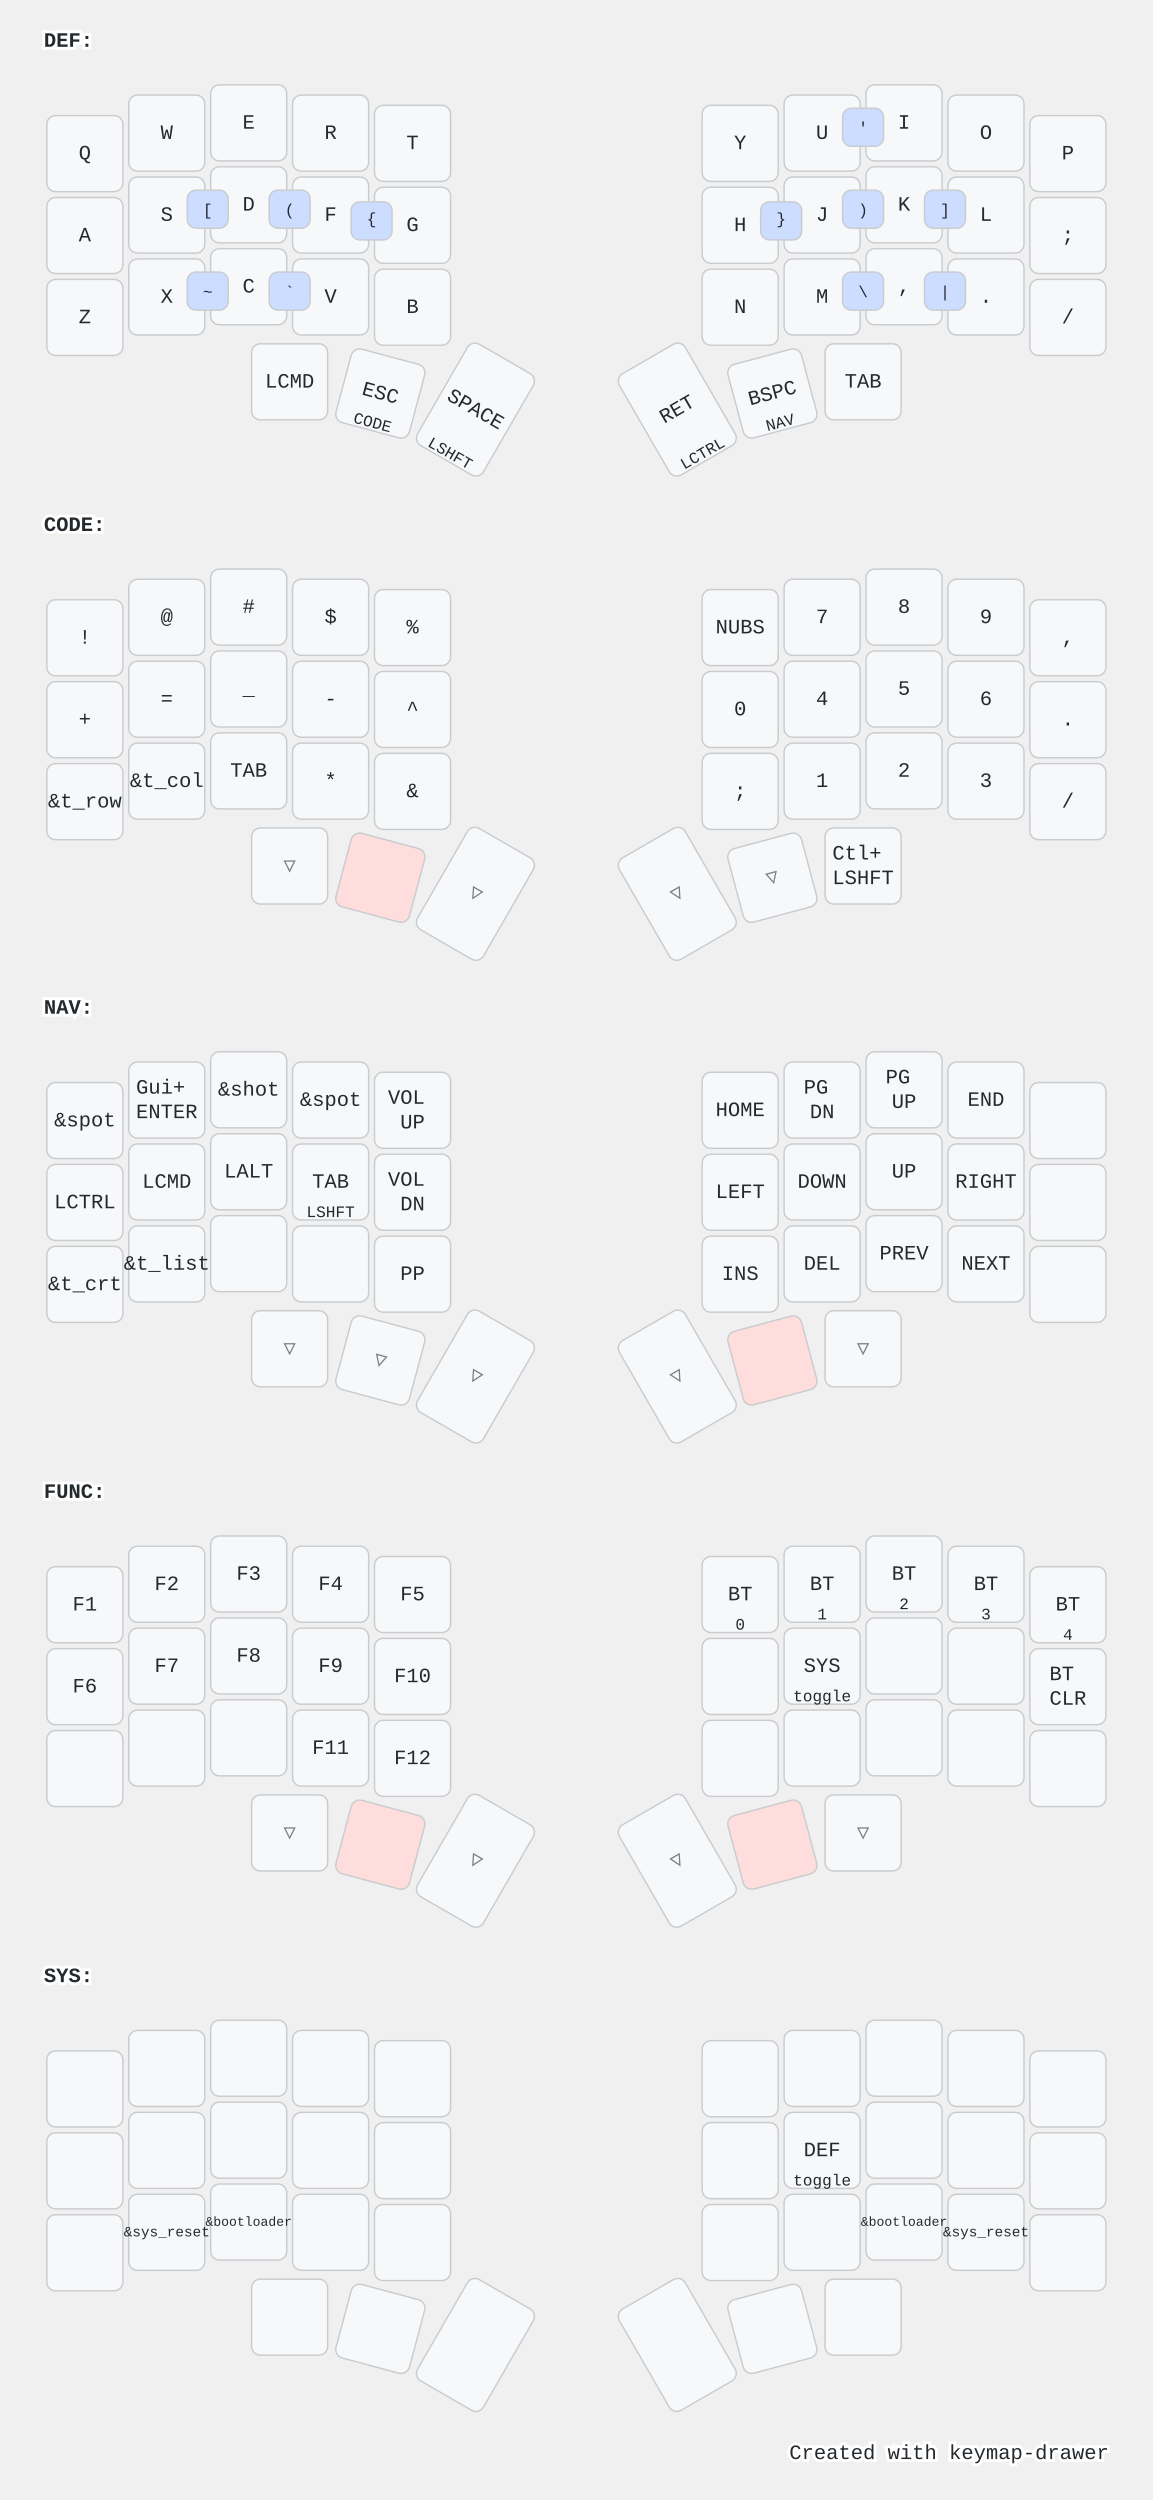
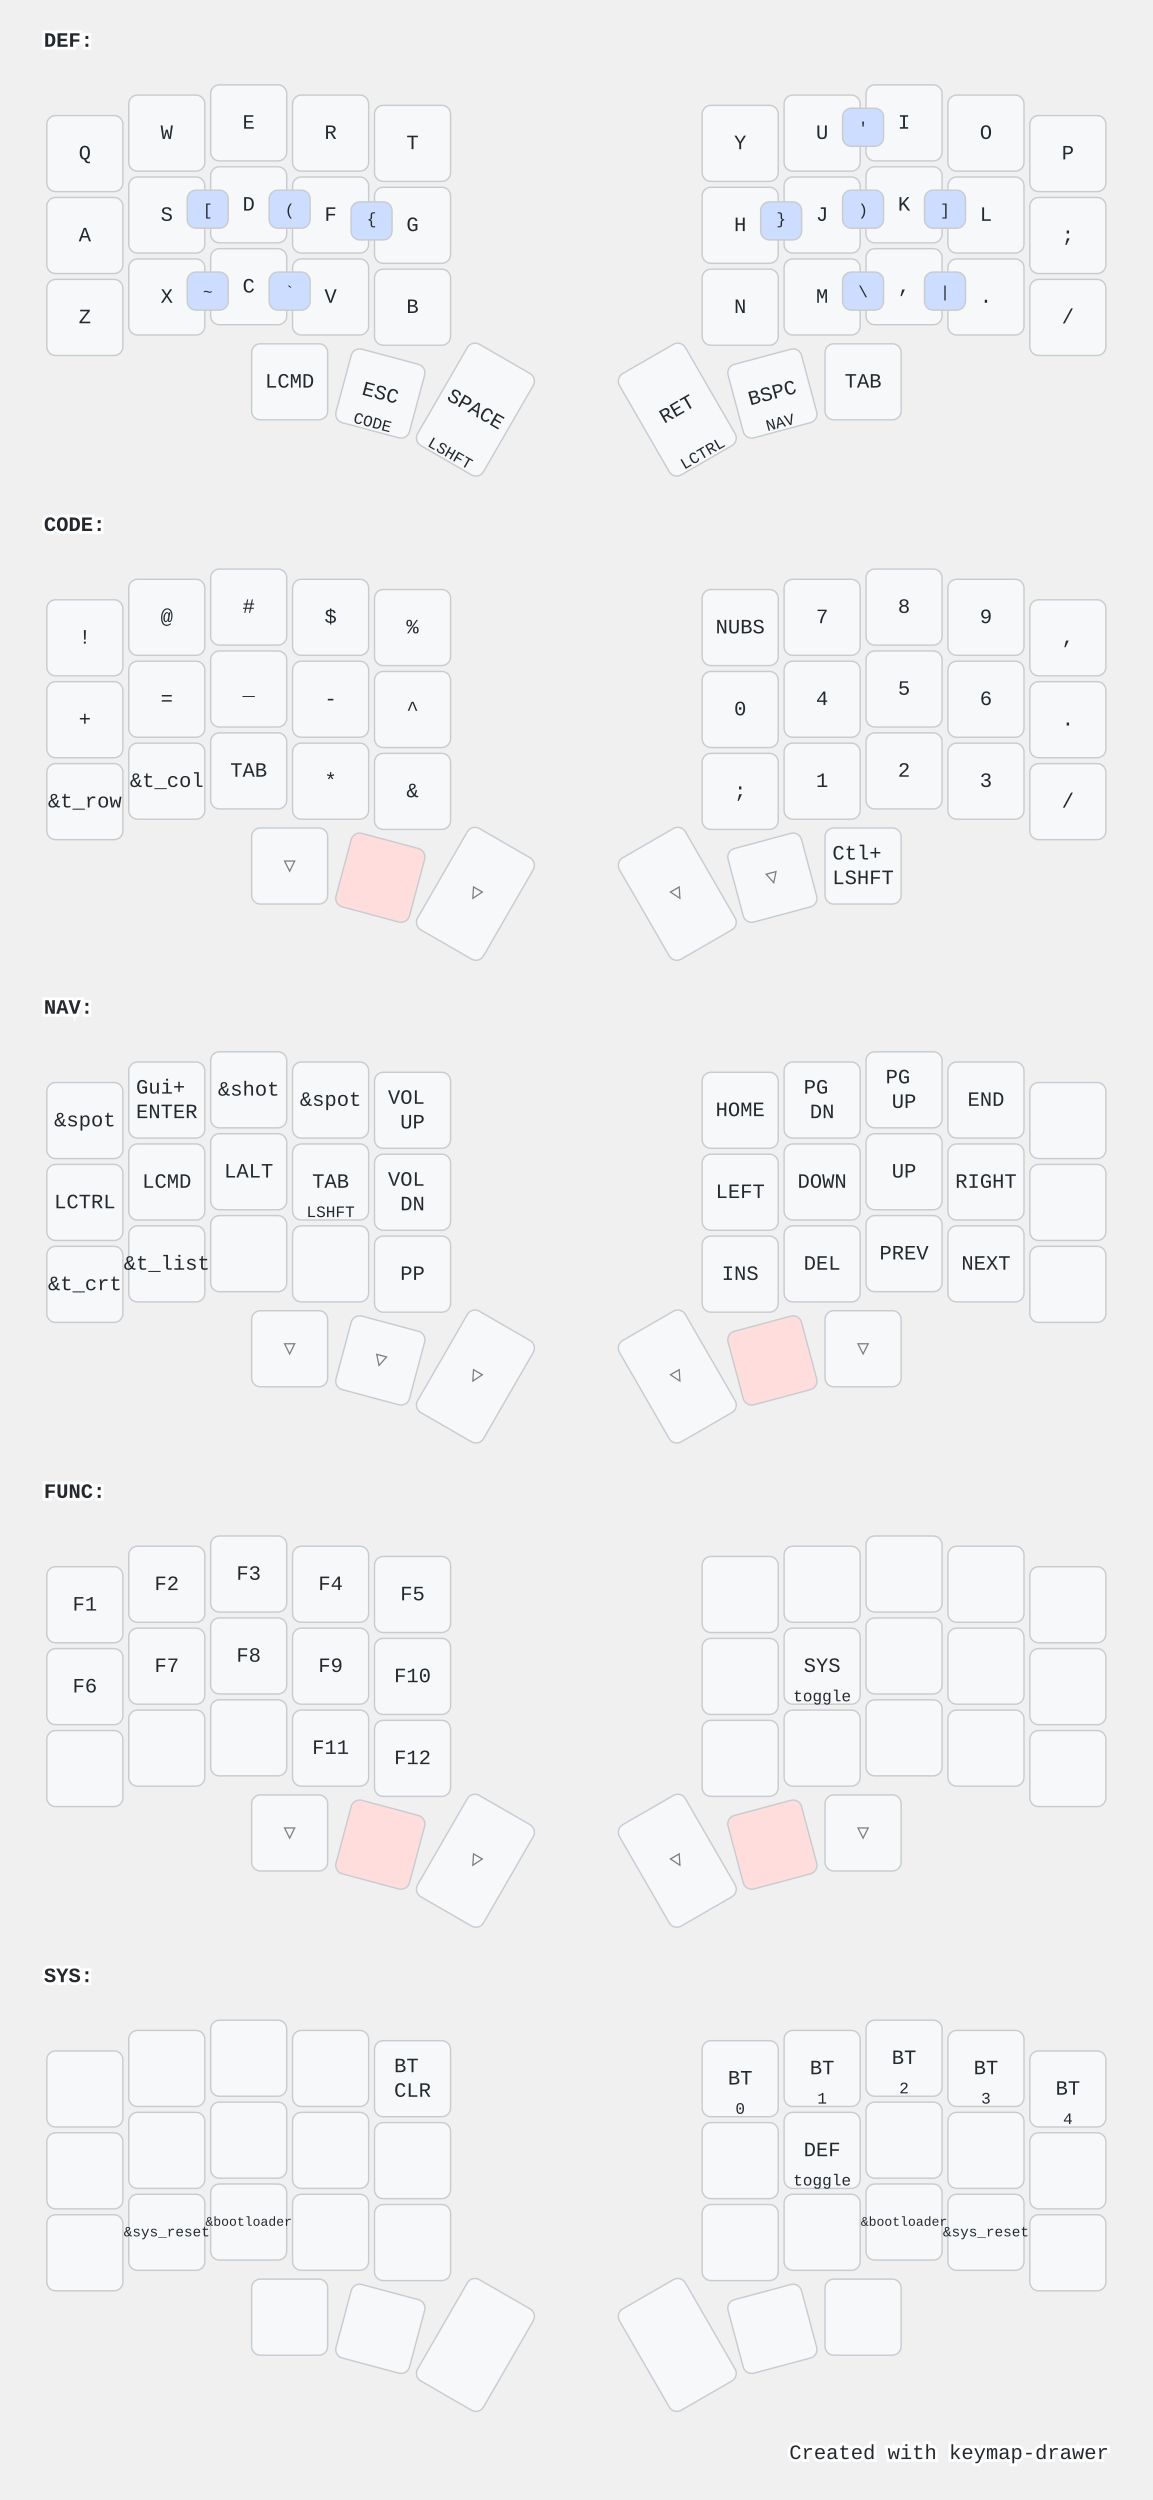
<svg xmlns="http://www.w3.org/2000/svg" width="788" height="1709" viewBox="0 0 788 1709" class="keymap">
  <style>/* inherit to force styles through use tags */
svg path {
    fill: inherit;
}

/* font and background color specifications */
svg.keymap {
    font-family: SFMono-Regular,Consolas,Liberation Mono,Menlo,monospace;
    font-size: 14px;
    font-kerning: normal;
    text-rendering: optimizeLegibility;
    fill: #24292e;
}

/* default key styling */
rect.key {
    fill: #f6f8fa;
}

rect.key, rect.combo {
    stroke: #c9cccf;
    stroke-width: 1;
}

/* default key side styling, only used is draw_key_sides is set */
rect.side {
    filter: brightness(90%);
}

/* color accent for combo boxes */
rect.combo, rect.combo-separate {
    fill: #cdf;
}

/* color accent for held keys */
rect.held, rect.combo.held {
    fill: #fdd;
}

/* color accent for ghost (optional) keys */
rect.ghost, rect.combo.ghost {
    stroke-dasharray: 4, 4;
    stroke-width: 2;
}

text {
    text-anchor: middle;
    dominant-baseline: middle;
}

/* styling for layer labels */
text.label {
    font-weight: bold;
    text-anchor: start;
    stroke: white;
    stroke-width: 4;
    paint-order: stroke;
}

/* styling for optional footer */
text.footer {
    text-anchor: end;
    dominant-baseline: auto;
    stroke: white;
    stroke-width: 4;
    paint-order: stroke;
}

/* styling for combo tap, and key hold/shifted label text */
text.combo, text.hold, text.shifted {
    font-size: 11px;
}

text.hold {
    text-anchor: middle;
    dominant-baseline: auto;
}

text.shifted {
    text-anchor: middle;
    dominant-baseline: hanging;
}

/* styling for hold/shifted label text in combo box */
text.combo.hold, text.combo.shifted {
    font-size: 8px;
}

/* lighter symbol for transparent keys */
text.trans {
    fill: #7b7e81;
}

/* styling for combo dendrons */
path.combo {
    stroke-width: 1;
    stroke: gray;
    fill: none;
}

/* Start Tabler Icons Cleanup */
/* cannot use height/width with glyphs */
.icon-tabler &gt; path {
    fill: inherit;
    stroke: inherit;
    stroke-width: 2;
}
/* hide tabler's default box */
.icon-tabler &gt; path[stroke="none"][fill="none"] {
    visibility: hidden;
}
/* End Tabler Icons Cleanup */

@media (prefers-color-scheme: dark) {
svg.keymap { fill: #d1d6db; }
rect.key { fill: #3f4750; }
rect.key, rect.combo { stroke: #60666c; }
rect.combo, rect.combo-separate { fill: #1f3d7a; }
rect.held, rect.combo.held { fill: #854747; }
text.label, text.footer { stroke: black; }
text.trans { fill: #7e8184; }
path.combo { stroke: #7f7f7f; }

}</style>
  <g transform="translate(30, 0)" class="layer-DEF">
    <text x="0" y="28" class="label">DEF:</text>
    <g transform="translate(0, 56)">
      <g transform="translate(28, 49)" class="key keypos-0">
        <rect rx="6" ry="6" x="-26" y="-26" width="52" height="52" class="key" />
        <text x="0" y="0" class="key tap">Q</text>
      </g>
      <g transform="translate(84, 35)" class="key keypos-1">
        <rect rx="6" ry="6" x="-26" y="-26" width="52" height="52" class="key" />
        <text x="0" y="0" class="key tap">W</text>
      </g>
      <g transform="translate(140, 28)" class="key keypos-2">
        <rect rx="6" ry="6" x="-26" y="-26" width="52" height="52" class="key" />
        <text x="0" y="0" class="key tap">E</text>
      </g>
      <g transform="translate(196, 35)" class="key keypos-3">
        <rect rx="6" ry="6" x="-26" y="-26" width="52" height="52" class="key" />
        <text x="0" y="0" class="key tap">R</text>
      </g>
      <g transform="translate(252, 42)" class="key keypos-4">
        <rect rx="6" ry="6" x="-26" y="-26" width="52" height="52" class="key" />
        <text x="0" y="0" class="key tap">T</text>
      </g>
      <g transform="translate(476, 42)" class="key keypos-5">
        <rect rx="6" ry="6" x="-26" y="-26" width="52" height="52" class="key" />
        <text x="0" y="0" class="key tap">Y</text>
      </g>
      <g transform="translate(532, 35)" class="key keypos-6">
        <rect rx="6" ry="6" x="-26" y="-26" width="52" height="52" class="key" />
        <text x="0" y="0" class="key tap">U</text>
      </g>
      <g transform="translate(588, 28)" class="key keypos-7">
        <rect rx="6" ry="6" x="-26" y="-26" width="52" height="52" class="key" />
        <text x="0" y="0" class="key tap">I</text>
      </g>
      <g transform="translate(644, 35)" class="key keypos-8">
        <rect rx="6" ry="6" x="-26" y="-26" width="52" height="52" class="key" />
        <text x="0" y="0" class="key tap">O</text>
      </g>
      <g transform="translate(700, 49)" class="key keypos-9">
        <rect rx="6" ry="6" x="-26" y="-26" width="52" height="52" class="key" />
        <text x="0" y="0" class="key tap">P</text>
      </g>
      <g transform="translate(28, 105)" class="key keypos-10">
        <rect rx="6" ry="6" x="-26" y="-26" width="52" height="52" class="key" />
        <text x="0" y="0" class="key tap">A</text>
      </g>
      <g transform="translate(84, 91)" class="key keypos-11">
        <rect rx="6" ry="6" x="-26" y="-26" width="52" height="52" class="key" />
        <text x="0" y="0" class="key tap">S</text>
      </g>
      <g transform="translate(140, 84)" class="key keypos-12">
        <rect rx="6" ry="6" x="-26" y="-26" width="52" height="52" class="key" />
        <text x="0" y="0" class="key tap">D</text>
      </g>
      <g transform="translate(196, 91)" class="key keypos-13">
        <rect rx="6" ry="6" x="-26" y="-26" width="52" height="52" class="key" />
        <text x="0" y="0" class="key tap">F</text>
      </g>
      <g transform="translate(252, 98)" class="key keypos-14">
        <rect rx="6" ry="6" x="-26" y="-26" width="52" height="52" class="key" />
        <text x="0" y="0" class="key tap">G</text>
      </g>
      <g transform="translate(476, 98)" class="key keypos-15">
        <rect rx="6" ry="6" x="-26" y="-26" width="52" height="52" class="key" />
        <text x="0" y="0" class="key tap">H</text>
      </g>
      <g transform="translate(532, 91)" class="key keypos-16">
        <rect rx="6" ry="6" x="-26" y="-26" width="52" height="52" class="key" />
        <text x="0" y="0" class="key tap">J</text>
      </g>
      <g transform="translate(588, 84)" class="key keypos-17">
        <rect rx="6" ry="6" x="-26" y="-26" width="52" height="52" class="key" />
        <text x="0" y="0" class="key tap">K</text>
      </g>
      <g transform="translate(644, 91)" class="key keypos-18">
        <rect rx="6" ry="6" x="-26" y="-26" width="52" height="52" class="key" />
        <text x="0" y="0" class="key tap">L</text>
      </g>
      <g transform="translate(700, 105)" class="key keypos-19">
        <rect rx="6" ry="6" x="-26" y="-26" width="52" height="52" class="key" />
        <text x="0" y="0" class="key tap">;</text>
      </g>
      <g transform="translate(28, 161)" class="key keypos-20">
        <rect rx="6" ry="6" x="-26" y="-26" width="52" height="52" class="key" />
        <text x="0" y="0" class="key tap">Z</text>
      </g>
      <g transform="translate(84, 147)" class="key keypos-21">
        <rect rx="6" ry="6" x="-26" y="-26" width="52" height="52" class="key" />
        <text x="0" y="0" class="key tap">X</text>
      </g>
      <g transform="translate(140, 140)" class="key keypos-22">
        <rect rx="6" ry="6" x="-26" y="-26" width="52" height="52" class="key" />
        <text x="0" y="0" class="key tap">C</text>
      </g>
      <g transform="translate(196, 147)" class="key keypos-23">
        <rect rx="6" ry="6" x="-26" y="-26" width="52" height="52" class="key" />
        <text x="0" y="0" class="key tap">V</text>
      </g>
      <g transform="translate(252, 154)" class="key keypos-24">
        <rect rx="6" ry="6" x="-26" y="-26" width="52" height="52" class="key" />
        <text x="0" y="0" class="key tap">B</text>
      </g>
      <g transform="translate(476, 154)" class="key keypos-25">
        <rect rx="6" ry="6" x="-26" y="-26" width="52" height="52" class="key" />
        <text x="0" y="0" class="key tap">N</text>
      </g>
      <g transform="translate(532, 147)" class="key keypos-26">
        <rect rx="6" ry="6" x="-26" y="-26" width="52" height="52" class="key" />
        <text x="0" y="0" class="key tap">M</text>
      </g>
      <g transform="translate(588, 140)" class="key keypos-27">
        <rect rx="6" ry="6" x="-26" y="-26" width="52" height="52" class="key" />
        <text x="0" y="0" class="key tap">,</text>
      </g>
      <g transform="translate(644, 147)" class="key keypos-28">
        <rect rx="6" ry="6" x="-26" y="-26" width="52" height="52" class="key" />
        <text x="0" y="0" class="key tap">.</text>
      </g>
      <g transform="translate(700, 161)" class="key keypos-29">
        <rect rx="6" ry="6" x="-26" y="-26" width="52" height="52" class="key" />
        <text x="0" y="0" class="key tap">/</text>
      </g>
      <g transform="translate(168, 205)" class="key keypos-30">
        <rect rx="6" ry="6" x="-26" y="-26" width="52" height="52" class="key" />
        <text x="0" y="0" class="key tap">LCMD</text>
      </g>
      <g transform="translate(230, 213) rotate(15.0)" class="key keypos-31">
        <rect rx="6" ry="6" x="-26" y="-26" width="52" height="52" class="key" />
        <text x="0" y="0" class="key tap">ESC</text>
        <text x="0" y="24" class="key hold">CODE</text>
      </g>
      <g transform="translate(295, 224) rotate(30.0)" class="key keypos-32">
        <rect rx="6" ry="6" x="-26" y="-40" width="52" height="80" class="key" />
        <text x="0" y="0" class="key tap">SPACE</text>
        <text x="0" y="38" class="key hold">LSHFT</text>
      </g>
      <g transform="translate(433, 224) rotate(-30.0)" class="key keypos-33">
        <rect rx="6" ry="6" x="-26" y="-40" width="52" height="80" class="key" />
        <text x="0" y="0" class="key tap">RET</text>
        <text x="0" y="38" class="key hold">LCTRL</text>
      </g>
      <g transform="translate(498, 213) rotate(-15.0)" class="key keypos-34">
        <rect rx="6" ry="6" x="-26" y="-26" width="52" height="52" class="key" />
        <text x="0" y="0" class="key tap">BSPC</text>
        <text x="0" y="24" class="key hold">NAV</text>
      </g>
      <g transform="translate(560, 205)" class="key keypos-35">
        <rect rx="6" ry="6" x="-26" y="-26" width="52" height="52" class="key" />
        <text x="0" y="0" class="key tap">TAB</text>
      </g>
      <g class="combo combopos-0">
        <rect rx="6" ry="6" x="98" y="74" width="28" height="26" class="combo" />
        <text x="112" y="88" class="combo tap">[</text>
      </g>
      <g class="combo combopos-1">
        <rect rx="6" ry="6" x="602" y="74" width="28" height="26" class="combo" />
        <text x="616" y="88" class="combo tap">]</text>
      </g>
      <g class="combo combopos-2">
        <rect rx="6" ry="6" x="154" y="74" width="28" height="26" class="combo" />
        <text x="168" y="88" class="combo tap">(</text>
      </g>
      <g class="combo combopos-3">
        <rect rx="6" ry="6" x="546" y="74" width="28" height="26" class="combo" />
        <text x="560" y="88" class="combo tap">)</text>
      </g>
      <g class="combo combopos-4">
        <rect rx="6" ry="6" x="210" y="82" width="28" height="26" class="combo" />
        <text x="224" y="94" class="combo tap">{</text>
      </g>
      <g class="combo combopos-5">
        <rect rx="6" ry="6" x="490" y="82" width="28" height="26" class="combo" />
        <text x="504" y="94" class="combo tap">}</text>
      </g>
      <g class="combo combopos-6">
        <rect rx="6" ry="6" x="98" y="130" width="28" height="26" class="combo" />
        <text x="112" y="144" class="combo tap">~</text>
      </g>
      <g class="combo combopos-7">
        <rect rx="6" ry="6" x="154" y="130" width="28" height="26" class="combo" />
        <text x="168" y="144" class="combo tap">`</text>
      </g>
      <g class="combo combopos-8">
        <rect rx="6" ry="6" x="546" y="18" width="28" height="26" class="combo" />
        <text x="560" y="32" class="combo tap">'</text>
      </g>
      <g class="combo combopos-9">
        <rect rx="6" ry="6" x="546" y="130" width="28" height="26" class="combo" />
        <text x="560" y="144" class="combo tap">\</text>
      </g>
      <g class="combo combopos-10">
        <rect rx="6" ry="6" x="602" y="130" width="28" height="26" class="combo" />
        <text x="616" y="144" class="combo tap">|</text>
      </g>
    </g>
  </g>
  <g transform="translate(30, 331)" class="layer-CODE">
    <text x="0" y="28" class="label">CODE:</text>
    <g transform="translate(0, 56)">
      <g transform="translate(28, 49)" class="key keypos-0">
        <rect rx="6" ry="6" x="-26" y="-26" width="52" height="52" class="key" />
        <text x="0" y="0" class="key tap">!</text>
      </g>
      <g transform="translate(84, 35)" class="key keypos-1">
        <rect rx="6" ry="6" x="-26" y="-26" width="52" height="52" class="key" />
        <text x="0" y="0" class="key tap">@</text>
      </g>
      <g transform="translate(140, 28)" class="key keypos-2">
        <rect rx="6" ry="6" x="-26" y="-26" width="52" height="52" class="key" />
        <text x="0" y="0" class="key tap">#</text>
      </g>
      <g transform="translate(196, 35)" class="key keypos-3">
        <rect rx="6" ry="6" x="-26" y="-26" width="52" height="52" class="key" />
        <text x="0" y="0" class="key tap">$</text>
      </g>
      <g transform="translate(252, 42)" class="key keypos-4">
        <rect rx="6" ry="6" x="-26" y="-26" width="52" height="52" class="key" />
        <text x="0" y="0" class="key tap">%</text>
      </g>
      <g transform="translate(476, 42)" class="key keypos-5">
        <rect rx="6" ry="6" x="-26" y="-26" width="52" height="52" class="key" />
        <text x="0" y="0" class="key tap">NUBS</text>
      </g>
      <g transform="translate(532, 35)" class="key keypos-6">
        <rect rx="6" ry="6" x="-26" y="-26" width="52" height="52" class="key" />
        <text x="0" y="0" class="key tap">7</text>
      </g>
      <g transform="translate(588, 28)" class="key keypos-7">
        <rect rx="6" ry="6" x="-26" y="-26" width="52" height="52" class="key" />
        <text x="0" y="0" class="key tap">8</text>
      </g>
      <g transform="translate(644, 35)" class="key keypos-8">
        <rect rx="6" ry="6" x="-26" y="-26" width="52" height="52" class="key" />
        <text x="0" y="0" class="key tap">9</text>
      </g>
      <g transform="translate(700, 49)" class="key keypos-9">
        <rect rx="6" ry="6" x="-26" y="-26" width="52" height="52" class="key" />
        <text x="0" y="0" class="key tap">,</text>
      </g>
      <g transform="translate(28, 105)" class="key keypos-10">
        <rect rx="6" ry="6" x="-26" y="-26" width="52" height="52" class="key" />
        <text x="0" y="0" class="key tap">+</text>
      </g>
      <g transform="translate(84, 91)" class="key keypos-11">
        <rect rx="6" ry="6" x="-26" y="-26" width="52" height="52" class="key" />
        <text x="0" y="0" class="key tap">=</text>
      </g>
      <g transform="translate(140, 84)" class="key keypos-12">
        <rect rx="6" ry="6" x="-26" y="-26" width="52" height="52" class="key" />
        <text x="0" y="0" class="key tap">_</text>
      </g>
      <g transform="translate(196, 91)" class="key keypos-13">
        <rect rx="6" ry="6" x="-26" y="-26" width="52" height="52" class="key" />
        <text x="0" y="0" class="key tap">-</text>
      </g>
      <g transform="translate(252, 98)" class="key keypos-14">
        <rect rx="6" ry="6" x="-26" y="-26" width="52" height="52" class="key" />
        <text x="0" y="0" class="key tap">^</text>
      </g>
      <g transform="translate(476, 98)" class="key keypos-15">
        <rect rx="6" ry="6" x="-26" y="-26" width="52" height="52" class="key" />
        <text x="0" y="0" class="key tap">0</text>
      </g>
      <g transform="translate(532, 91)" class="key keypos-16">
        <rect rx="6" ry="6" x="-26" y="-26" width="52" height="52" class="key" />
        <text x="0" y="0" class="key tap">4</text>
      </g>
      <g transform="translate(588, 84)" class="key keypos-17">
        <rect rx="6" ry="6" x="-26" y="-26" width="52" height="52" class="key" />
        <text x="0" y="0" class="key tap">5</text>
      </g>
      <g transform="translate(644, 91)" class="key keypos-18">
        <rect rx="6" ry="6" x="-26" y="-26" width="52" height="52" class="key" />
        <text x="0" y="0" class="key tap">6</text>
      </g>
      <g transform="translate(700, 105)" class="key keypos-19">
        <rect rx="6" ry="6" x="-26" y="-26" width="52" height="52" class="key" />
        <text x="0" y="0" class="key tap">.</text>
      </g>
      <g transform="translate(28, 161)" class="key keypos-20">
        <rect rx="6" ry="6" x="-26" y="-26" width="52" height="52" class="key" />
        <text x="0" y="0" class="key tap">&amp;t_row</text>
      </g>
      <g transform="translate(84, 147)" class="key keypos-21">
        <rect rx="6" ry="6" x="-26" y="-26" width="52" height="52" class="key" />
        <text x="0" y="0" class="key tap">&amp;t_col</text>
      </g>
      <g transform="translate(140, 140)" class="key keypos-22">
        <rect rx="6" ry="6" x="-26" y="-26" width="52" height="52" class="key" />
        <text x="0" y="0" class="key tap">TAB</text>
      </g>
      <g transform="translate(196, 147)" class="key keypos-23">
        <rect rx="6" ry="6" x="-26" y="-26" width="52" height="52" class="key" />
        <text x="0" y="0" class="key tap">*</text>
      </g>
      <g transform="translate(252, 154)" class="key keypos-24">
        <rect rx="6" ry="6" x="-26" y="-26" width="52" height="52" class="key" />
        <text x="0" y="0" class="key tap">&amp;</text>
      </g>
      <g transform="translate(476, 154)" class="key keypos-25">
        <rect rx="6" ry="6" x="-26" y="-26" width="52" height="52" class="key" />
        <text x="0" y="0" class="key tap">;</text>
      </g>
      <g transform="translate(532, 147)" class="key keypos-26">
        <rect rx="6" ry="6" x="-26" y="-26" width="52" height="52" class="key" />
        <text x="0" y="0" class="key tap">1</text>
      </g>
      <g transform="translate(588, 140)" class="key keypos-27">
        <rect rx="6" ry="6" x="-26" y="-26" width="52" height="52" class="key" />
        <text x="0" y="0" class="key tap">2</text>
      </g>
      <g transform="translate(644, 147)" class="key keypos-28">
        <rect rx="6" ry="6" x="-26" y="-26" width="52" height="52" class="key" />
        <text x="0" y="0" class="key tap">3</text>
      </g>
      <g transform="translate(700, 161)" class="key keypos-29">
        <rect rx="6" ry="6" x="-26" y="-26" width="52" height="52" class="key" />
        <text x="0" y="0" class="key tap">/</text>
      </g>
      <g transform="translate(168, 205)" class="key trans keypos-30">
        <rect rx="6" ry="6" x="-26" y="-26" width="52" height="52" class="key trans" />
        <text x="0" y="0" class="key trans tap">▽</text>
      </g>
      <g transform="translate(230, 213) rotate(15.0)" class="key held keypos-31">
        <rect rx="6" ry="6" x="-26" y="-26" width="52" height="52" class="key held" />
      </g>
      <g transform="translate(295, 224) rotate(30.0)" class="key trans keypos-32">
        <rect rx="6" ry="6" x="-26" y="-40" width="52" height="80" class="key trans" />
        <text x="0" y="0" class="key trans tap">▽</text>
      </g>
      <g transform="translate(433, 224) rotate(-30.0)" class="key trans keypos-33">
        <rect rx="6" ry="6" x="-26" y="-40" width="52" height="80" class="key trans" />
        <text x="0" y="0" class="key trans tap">▽</text>
      </g>
      <g transform="translate(498, 213) rotate(-15.0)" class="key trans keypos-34">
        <rect rx="6" ry="6" x="-26" y="-26" width="52" height="52" class="key trans" />
        <text x="0" y="0" class="key trans tap">▽</text>
      </g>
      <g transform="translate(560, 205)" class="key keypos-35">
        <rect rx="6" ry="6" x="-26" y="-26" width="52" height="52" class="key" />
        <text x="0" y="0" class="key tap">
          <tspan x="0" dy="-0.6em">Ctl+</tspan>
          <tspan x="0" dy="1.2em">LSHFT</tspan>
        </text>
      </g>
    </g>
  </g>
  <g transform="translate(30, 661)" class="layer-NAV">
    <text x="0" y="28" class="label">NAV:</text>
    <g transform="translate(0, 56)">
      <g transform="translate(28, 49)" class="key keypos-0">
        <rect rx="6" ry="6" x="-26" y="-26" width="52" height="52" class="key" />
        <text x="0" y="0" class="key tap">&amp;spot</text>
      </g>
      <g transform="translate(84, 35)" class="key keypos-1">
        <rect rx="6" ry="6" x="-26" y="-26" width="52" height="52" class="key" />
        <text x="0" y="0" class="key tap">
          <tspan x="0" dy="-0.6em">Gui+</tspan>
          <tspan x="0" dy="1.2em">ENTER</tspan>
        </text>
      </g>
      <g transform="translate(140, 28)" class="key keypos-2">
        <rect rx="6" ry="6" x="-26" y="-26" width="52" height="52" class="key" />
        <text x="0" y="0" class="key tap">&amp;shot</text>
      </g>
      <g transform="translate(196, 35)" class="key keypos-3">
        <rect rx="6" ry="6" x="-26" y="-26" width="52" height="52" class="key" />
        <text x="0" y="0" class="key tap">&amp;spot</text>
      </g>
      <g transform="translate(252, 42)" class="key keypos-4">
        <rect rx="6" ry="6" x="-26" y="-26" width="52" height="52" class="key" />
        <text x="0" y="0" class="key tap">
          <tspan x="0" dy="-0.6em">VOL</tspan>
          <tspan x="0" dy="1.2em">UP</tspan>
        </text>
      </g>
      <g transform="translate(476, 42)" class="key keypos-5">
        <rect rx="6" ry="6" x="-26" y="-26" width="52" height="52" class="key" />
        <text x="0" y="0" class="key tap">HOME</text>
      </g>
      <g transform="translate(532, 35)" class="key keypos-6">
        <rect rx="6" ry="6" x="-26" y="-26" width="52" height="52" class="key" />
        <text x="0" y="0" class="key tap">
          <tspan x="0" dy="-0.6em">PG</tspan>
          <tspan x="0" dy="1.2em">DN</tspan>
        </text>
      </g>
      <g transform="translate(588, 28)" class="key keypos-7">
        <rect rx="6" ry="6" x="-26" y="-26" width="52" height="52" class="key" />
        <text x="0" y="0" class="key tap">
          <tspan x="0" dy="-0.6em">PG</tspan>
          <tspan x="0" dy="1.2em">UP</tspan>
        </text>
      </g>
      <g transform="translate(644, 35)" class="key keypos-8">
        <rect rx="6" ry="6" x="-26" y="-26" width="52" height="52" class="key" />
        <text x="0" y="0" class="key tap">END</text>
      </g>
      <g transform="translate(700, 49)" class="key keypos-9">
        <rect rx="6" ry="6" x="-26" y="-26" width="52" height="52" class="key" />
      </g>
      <g transform="translate(28, 105)" class="key keypos-10">
        <rect rx="6" ry="6" x="-26" y="-26" width="52" height="52" class="key" />
        <text x="0" y="0" class="key tap">LCTRL</text>
      </g>
      <g transform="translate(84, 91)" class="key keypos-11">
        <rect rx="6" ry="6" x="-26" y="-26" width="52" height="52" class="key" />
        <text x="0" y="0" class="key tap">LCMD</text>
      </g>
      <g transform="translate(140, 84)" class="key keypos-12">
        <rect rx="6" ry="6" x="-26" y="-26" width="52" height="52" class="key" />
        <text x="0" y="0" class="key tap">LALT</text>
      </g>
      <g transform="translate(196, 91)" class="key keypos-13">
        <rect rx="6" ry="6" x="-26" y="-26" width="52" height="52" class="key" />
        <text x="0" y="0" class="key tap">TAB</text>
        <text x="0" y="24" class="key hold">LSHFT</text>
      </g>
      <g transform="translate(252, 98)" class="key keypos-14">
        <rect rx="6" ry="6" x="-26" y="-26" width="52" height="52" class="key" />
        <text x="0" y="0" class="key tap">
          <tspan x="0" dy="-0.6em">VOL</tspan>
          <tspan x="0" dy="1.2em">DN</tspan>
        </text>
      </g>
      <g transform="translate(476, 98)" class="key keypos-15">
        <rect rx="6" ry="6" x="-26" y="-26" width="52" height="52" class="key" />
        <text x="0" y="0" class="key tap">LEFT</text>
      </g>
      <g transform="translate(532, 91)" class="key keypos-16">
        <rect rx="6" ry="6" x="-26" y="-26" width="52" height="52" class="key" />
        <text x="0" y="0" class="key tap">DOWN</text>
      </g>
      <g transform="translate(588, 84)" class="key keypos-17">
        <rect rx="6" ry="6" x="-26" y="-26" width="52" height="52" class="key" />
        <text x="0" y="0" class="key tap">UP</text>
      </g>
      <g transform="translate(644, 91)" class="key keypos-18">
        <rect rx="6" ry="6" x="-26" y="-26" width="52" height="52" class="key" />
        <text x="0" y="0" class="key tap">RIGHT</text>
      </g>
      <g transform="translate(700, 105)" class="key keypos-19">
        <rect rx="6" ry="6" x="-26" y="-26" width="52" height="52" class="key" />
      </g>
      <g transform="translate(28, 161)" class="key keypos-20">
        <rect rx="6" ry="6" x="-26" y="-26" width="52" height="52" class="key" />
        <text x="0" y="0" class="key tap">&amp;t_crt</text>
      </g>
      <g transform="translate(84, 147)" class="key keypos-21">
        <rect rx="6" ry="6" x="-26" y="-26" width="52" height="52" class="key" />
        <text x="0" y="0" class="key tap">&amp;t_list</text>
      </g>
      <g transform="translate(140, 140)" class="key keypos-22">
        <rect rx="6" ry="6" x="-26" y="-26" width="52" height="52" class="key" />
      </g>
      <g transform="translate(196, 147)" class="key keypos-23">
        <rect rx="6" ry="6" x="-26" y="-26" width="52" height="52" class="key" />
      </g>
      <g transform="translate(252, 154)" class="key keypos-24">
        <rect rx="6" ry="6" x="-26" y="-26" width="52" height="52" class="key" />
        <text x="0" y="0" class="key tap">PP</text>
      </g>
      <g transform="translate(476, 154)" class="key keypos-25">
        <rect rx="6" ry="6" x="-26" y="-26" width="52" height="52" class="key" />
        <text x="0" y="0" class="key tap">INS</text>
      </g>
      <g transform="translate(532, 147)" class="key keypos-26">
        <rect rx="6" ry="6" x="-26" y="-26" width="52" height="52" class="key" />
        <text x="0" y="0" class="key tap">DEL</text>
      </g>
      <g transform="translate(588, 140)" class="key keypos-27">
        <rect rx="6" ry="6" x="-26" y="-26" width="52" height="52" class="key" />
        <text x="0" y="0" class="key tap">PREV</text>
      </g>
      <g transform="translate(644, 147)" class="key keypos-28">
        <rect rx="6" ry="6" x="-26" y="-26" width="52" height="52" class="key" />
        <text x="0" y="0" class="key tap">NEXT</text>
      </g>
      <g transform="translate(700, 161)" class="key keypos-29">
        <rect rx="6" ry="6" x="-26" y="-26" width="52" height="52" class="key" />
      </g>
      <g transform="translate(168, 205)" class="key trans keypos-30">
        <rect rx="6" ry="6" x="-26" y="-26" width="52" height="52" class="key trans" />
        <text x="0" y="0" class="key trans tap">▽</text>
      </g>
      <g transform="translate(230, 213) rotate(15.0)" class="key trans keypos-31">
        <rect rx="6" ry="6" x="-26" y="-26" width="52" height="52" class="key trans" />
        <text x="0" y="0" class="key trans tap">▽</text>
      </g>
      <g transform="translate(295, 224) rotate(30.0)" class="key trans keypos-32">
        <rect rx="6" ry="6" x="-26" y="-40" width="52" height="80" class="key trans" />
        <text x="0" y="0" class="key trans tap">▽</text>
      </g>
      <g transform="translate(433, 224) rotate(-30.0)" class="key trans keypos-33">
        <rect rx="6" ry="6" x="-26" y="-40" width="52" height="80" class="key trans" />
        <text x="0" y="0" class="key trans tap">▽</text>
      </g>
      <g transform="translate(498, 213) rotate(-15.0)" class="key held keypos-34">
        <rect rx="6" ry="6" x="-26" y="-26" width="52" height="52" class="key held" />
      </g>
      <g transform="translate(560, 205)" class="key trans keypos-35">
        <rect rx="6" ry="6" x="-26" y="-26" width="52" height="52" class="key trans" />
        <text x="0" y="0" class="key trans tap">▽</text>
      </g>
    </g>
  </g>
  <g transform="translate(30, 992)" class="layer-FUNC">
    <text x="0" y="28" class="label">FUNC:</text>
    <g transform="translate(0, 56)">
      <g transform="translate(28, 49)" class="key keypos-0">
        <rect rx="6" ry="6" x="-26" y="-26" width="52" height="52" class="key" />
        <text x="0" y="0" class="key tap">F1</text>
      </g>
      <g transform="translate(84, 35)" class="key keypos-1">
        <rect rx="6" ry="6" x="-26" y="-26" width="52" height="52" class="key" />
        <text x="0" y="0" class="key tap">F2</text>
      </g>
      <g transform="translate(140, 28)" class="key keypos-2">
        <rect rx="6" ry="6" x="-26" y="-26" width="52" height="52" class="key" />
        <text x="0" y="0" class="key tap">F3</text>
      </g>
      <g transform="translate(196, 35)" class="key keypos-3">
        <rect rx="6" ry="6" x="-26" y="-26" width="52" height="52" class="key" />
        <text x="0" y="0" class="key tap">F4</text>
      </g>
      <g transform="translate(252, 42)" class="key keypos-4">
        <rect rx="6" ry="6" x="-26" y="-26" width="52" height="52" class="key" />
        <text x="0" y="0" class="key tap">F5</text>
      </g>
      <g transform="translate(476, 42)" class="key keypos-5">
        <rect rx="6" ry="6" x="-26" y="-26" width="52" height="52" class="key" />
-         <text x="0" y="0" class="key tap">BT</text>
-         <text x="0" y="24" class="key hold">0</text>
      </g>
      <g transform="translate(532, 35)" class="key keypos-6">
        <rect rx="6" ry="6" x="-26" y="-26" width="52" height="52" class="key" />
-         <text x="0" y="0" class="key tap">BT</text>
-         <text x="0" y="24" class="key hold">1</text>
      </g>
      <g transform="translate(588, 28)" class="key keypos-7">
        <rect rx="6" ry="6" x="-26" y="-26" width="52" height="52" class="key" />
-         <text x="0" y="0" class="key tap">BT</text>
-         <text x="0" y="24" class="key hold">2</text>
      </g>
      <g transform="translate(644, 35)" class="key keypos-8">
        <rect rx="6" ry="6" x="-26" y="-26" width="52" height="52" class="key" />
-         <text x="0" y="0" class="key tap">BT</text>
-         <text x="0" y="24" class="key hold">3</text>
      </g>
      <g transform="translate(700, 49)" class="key keypos-9">
        <rect rx="6" ry="6" x="-26" y="-26" width="52" height="52" class="key" />
-         <text x="0" y="0" class="key tap">BT</text>
-         <text x="0" y="24" class="key hold">4</text>
      </g>
      <g transform="translate(28, 105)" class="key keypos-10">
        <rect rx="6" ry="6" x="-26" y="-26" width="52" height="52" class="key" />
        <text x="0" y="0" class="key tap">F6</text>
      </g>
      <g transform="translate(84, 91)" class="key keypos-11">
        <rect rx="6" ry="6" x="-26" y="-26" width="52" height="52" class="key" />
        <text x="0" y="0" class="key tap">F7</text>
      </g>
      <g transform="translate(140, 84)" class="key keypos-12">
        <rect rx="6" ry="6" x="-26" y="-26" width="52" height="52" class="key" />
        <text x="0" y="0" class="key tap">F8</text>
      </g>
      <g transform="translate(196, 91)" class="key keypos-13">
        <rect rx="6" ry="6" x="-26" y="-26" width="52" height="52" class="key" />
        <text x="0" y="0" class="key tap">F9</text>
      </g>
      <g transform="translate(252, 98)" class="key keypos-14">
        <rect rx="6" ry="6" x="-26" y="-26" width="52" height="52" class="key" />
        <text x="0" y="0" class="key tap">F10</text>
      </g>
      <g transform="translate(476, 98)" class="key keypos-15">
        <rect rx="6" ry="6" x="-26" y="-26" width="52" height="52" class="key" />
      </g>
      <g transform="translate(532, 91)" class="key keypos-16">
        <rect rx="6" ry="6" x="-26" y="-26" width="52" height="52" class="key" />
        <text x="0" y="0" class="key tap">SYS</text>
        <text x="0" y="24" class="key hold">toggle</text>
      </g>
      <g transform="translate(588, 84)" class="key keypos-17">
        <rect rx="6" ry="6" x="-26" y="-26" width="52" height="52" class="key" />
      </g>
      <g transform="translate(644, 91)" class="key keypos-18">
        <rect rx="6" ry="6" x="-26" y="-26" width="52" height="52" class="key" />
      </g>
      <g transform="translate(700, 105)" class="key keypos-19">
        <rect rx="6" ry="6" x="-26" y="-26" width="52" height="52" class="key" />
-         <text x="0" y="0" class="key tap">
-           <tspan x="0" dy="-0.6em">BT</tspan>
-           <tspan x="0" dy="1.2em">CLR</tspan>
-         </text>
      </g>
      <g transform="translate(28, 161)" class="key keypos-20">
        <rect rx="6" ry="6" x="-26" y="-26" width="52" height="52" class="key" />
      </g>
      <g transform="translate(84, 147)" class="key keypos-21">
        <rect rx="6" ry="6" x="-26" y="-26" width="52" height="52" class="key" />
      </g>
      <g transform="translate(140, 140)" class="key keypos-22">
        <rect rx="6" ry="6" x="-26" y="-26" width="52" height="52" class="key" />
      </g>
      <g transform="translate(196, 147)" class="key keypos-23">
        <rect rx="6" ry="6" x="-26" y="-26" width="52" height="52" class="key" />
        <text x="0" y="0" class="key tap">F11</text>
      </g>
      <g transform="translate(252, 154)" class="key keypos-24">
        <rect rx="6" ry="6" x="-26" y="-26" width="52" height="52" class="key" />
        <text x="0" y="0" class="key tap">F12</text>
      </g>
      <g transform="translate(476, 154)" class="key keypos-25">
        <rect rx="6" ry="6" x="-26" y="-26" width="52" height="52" class="key" />
      </g>
      <g transform="translate(532, 147)" class="key keypos-26">
        <rect rx="6" ry="6" x="-26" y="-26" width="52" height="52" class="key" />
      </g>
      <g transform="translate(588, 140)" class="key keypos-27">
        <rect rx="6" ry="6" x="-26" y="-26" width="52" height="52" class="key" />
      </g>
      <g transform="translate(644, 147)" class="key keypos-28">
        <rect rx="6" ry="6" x="-26" y="-26" width="52" height="52" class="key" />
      </g>
      <g transform="translate(700, 161)" class="key keypos-29">
        <rect rx="6" ry="6" x="-26" y="-26" width="52" height="52" class="key" />
      </g>
      <g transform="translate(168, 205)" class="key trans keypos-30">
        <rect rx="6" ry="6" x="-26" y="-26" width="52" height="52" class="key trans" />
        <text x="0" y="0" class="key trans tap">▽</text>
      </g>
      <g transform="translate(230, 213) rotate(15.0)" class="key held keypos-31">
        <rect rx="6" ry="6" x="-26" y="-26" width="52" height="52" class="key held" />
      </g>
      <g transform="translate(295, 224) rotate(30.0)" class="key trans keypos-32">
        <rect rx="6" ry="6" x="-26" y="-40" width="52" height="80" class="key trans" />
        <text x="0" y="0" class="key trans tap">▽</text>
      </g>
      <g transform="translate(433, 224) rotate(-30.0)" class="key trans keypos-33">
        <rect rx="6" ry="6" x="-26" y="-40" width="52" height="80" class="key trans" />
        <text x="0" y="0" class="key trans tap">▽</text>
      </g>
      <g transform="translate(498, 213) rotate(-15.0)" class="key held keypos-34">
        <rect rx="6" ry="6" x="-26" y="-26" width="52" height="52" class="key held" />
      </g>
      <g transform="translate(560, 205)" class="key trans keypos-35">
        <rect rx="6" ry="6" x="-26" y="-26" width="52" height="52" class="key trans" />
        <text x="0" y="0" class="key trans tap">▽</text>
      </g>
    </g>
  </g>
  <g transform="translate(30, 1323)" class="layer-SYS">
    <text x="0" y="28" class="label">SYS:</text>
    <g transform="translate(0, 56)">
      <g transform="translate(28, 49)" class="key keypos-0">
        <rect rx="6" ry="6" x="-26" y="-26" width="52" height="52" class="key" />
      </g>
      <g transform="translate(84, 35)" class="key keypos-1">
        <rect rx="6" ry="6" x="-26" y="-26" width="52" height="52" class="key" />
      </g>
      <g transform="translate(140, 28)" class="key keypos-2">
        <rect rx="6" ry="6" x="-26" y="-26" width="52" height="52" class="key" />
      </g>
      <g transform="translate(196, 35)" class="key keypos-3">
        <rect rx="6" ry="6" x="-26" y="-26" width="52" height="52" class="key" />
      </g>
      <g transform="translate(252, 42)" class="key keypos-4">
        <rect rx="6" ry="6" x="-26" y="-26" width="52" height="52" class="key" />
+         <text x="0" y="0" class="key tap">
+           <tspan x="0" dy="-0.6em">BT</tspan>
+           <tspan x="0" dy="1.2em">CLR</tspan>
+         </text>
      </g>
      <g transform="translate(476, 42)" class="key keypos-5">
        <rect rx="6" ry="6" x="-26" y="-26" width="52" height="52" class="key" />
+         <text x="0" y="0" class="key tap">BT</text>
+         <text x="0" y="24" class="key hold">0</text>
      </g>
      <g transform="translate(532, 35)" class="key keypos-6">
        <rect rx="6" ry="6" x="-26" y="-26" width="52" height="52" class="key" />
+         <text x="0" y="0" class="key tap">BT</text>
+         <text x="0" y="24" class="key hold">1</text>
      </g>
      <g transform="translate(588, 28)" class="key keypos-7">
        <rect rx="6" ry="6" x="-26" y="-26" width="52" height="52" class="key" />
+         <text x="0" y="0" class="key tap">BT</text>
+         <text x="0" y="24" class="key hold">2</text>
      </g>
      <g transform="translate(644, 35)" class="key keypos-8">
        <rect rx="6" ry="6" x="-26" y="-26" width="52" height="52" class="key" />
+         <text x="0" y="0" class="key tap">BT</text>
+         <text x="0" y="24" class="key hold">3</text>
      </g>
      <g transform="translate(700, 49)" class="key keypos-9">
        <rect rx="6" ry="6" x="-26" y="-26" width="52" height="52" class="key" />
+         <text x="0" y="0" class="key tap">BT</text>
+         <text x="0" y="24" class="key hold">4</text>
      </g>
      <g transform="translate(28, 105)" class="key keypos-10">
        <rect rx="6" ry="6" x="-26" y="-26" width="52" height="52" class="key" />
      </g>
      <g transform="translate(84, 91)" class="key keypos-11">
        <rect rx="6" ry="6" x="-26" y="-26" width="52" height="52" class="key" />
      </g>
      <g transform="translate(140, 84)" class="key keypos-12">
        <rect rx="6" ry="6" x="-26" y="-26" width="52" height="52" class="key" />
      </g>
      <g transform="translate(196, 91)" class="key keypos-13">
        <rect rx="6" ry="6" x="-26" y="-26" width="52" height="52" class="key" />
      </g>
      <g transform="translate(252, 98)" class="key keypos-14">
        <rect rx="6" ry="6" x="-26" y="-26" width="52" height="52" class="key" />
      </g>
      <g transform="translate(476, 98)" class="key keypos-15">
        <rect rx="6" ry="6" x="-26" y="-26" width="52" height="52" class="key" />
      </g>
      <g transform="translate(532, 91)" class="key keypos-16">
        <rect rx="6" ry="6" x="-26" y="-26" width="52" height="52" class="key" />
        <text x="0" y="0" class="key tap">DEF</text>
        <text x="0" y="24" class="key hold">toggle</text>
      </g>
      <g transform="translate(588, 84)" class="key keypos-17">
        <rect rx="6" ry="6" x="-26" y="-26" width="52" height="52" class="key" />
      </g>
      <g transform="translate(644, 91)" class="key keypos-18">
        <rect rx="6" ry="6" x="-26" y="-26" width="52" height="52" class="key" />
      </g>
      <g transform="translate(700, 105)" class="key keypos-19">
        <rect rx="6" ry="6" x="-26" y="-26" width="52" height="52" class="key" />
      </g>
      <g transform="translate(28, 161)" class="key keypos-20">
        <rect rx="6" ry="6" x="-26" y="-26" width="52" height="52" class="key" />
      </g>
      <g transform="translate(84, 147)" class="key keypos-21">
        <rect rx="6" ry="6" x="-26" y="-26" width="52" height="52" class="key" />
        <text x="0" y="0" class="key tap">
          <tspan style="font-size: 70%">&amp;sys_reset</tspan>
        </text>
      </g>
      <g transform="translate(140, 140)" class="key keypos-22">
        <rect rx="6" ry="6" x="-26" y="-26" width="52" height="52" class="key" />
        <text x="0" y="0" class="key tap">
          <tspan style="font-size: 64%">&amp;bootloader</tspan>
        </text>
      </g>
      <g transform="translate(196, 147)" class="key keypos-23">
        <rect rx="6" ry="6" x="-26" y="-26" width="52" height="52" class="key" />
      </g>
      <g transform="translate(252, 154)" class="key keypos-24">
        <rect rx="6" ry="6" x="-26" y="-26" width="52" height="52" class="key" />
      </g>
      <g transform="translate(476, 154)" class="key keypos-25">
        <rect rx="6" ry="6" x="-26" y="-26" width="52" height="52" class="key" />
      </g>
      <g transform="translate(532, 147)" class="key keypos-26">
        <rect rx="6" ry="6" x="-26" y="-26" width="52" height="52" class="key" />
      </g>
      <g transform="translate(588, 140)" class="key keypos-27">
        <rect rx="6" ry="6" x="-26" y="-26" width="52" height="52" class="key" />
        <text x="0" y="0" class="key tap">
          <tspan style="font-size: 64%">&amp;bootloader</tspan>
        </text>
      </g>
      <g transform="translate(644, 147)" class="key keypos-28">
        <rect rx="6" ry="6" x="-26" y="-26" width="52" height="52" class="key" />
        <text x="0" y="0" class="key tap">
          <tspan style="font-size: 70%">&amp;sys_reset</tspan>
        </text>
      </g>
      <g transform="translate(700, 161)" class="key keypos-29">
        <rect rx="6" ry="6" x="-26" y="-26" width="52" height="52" class="key" />
      </g>
      <g transform="translate(168, 205)" class="key keypos-30">
        <rect rx="6" ry="6" x="-26" y="-26" width="52" height="52" class="key" />
      </g>
      <g transform="translate(230, 213) rotate(15.0)" class="key keypos-31">
        <rect rx="6" ry="6" x="-26" y="-26" width="52" height="52" class="key" />
      </g>
      <g transform="translate(295, 224) rotate(30.0)" class="key keypos-32">
        <rect rx="6" ry="6" x="-26" y="-40" width="52" height="80" class="key" />
      </g>
      <g transform="translate(433, 224) rotate(-30.0)" class="key keypos-33">
        <rect rx="6" ry="6" x="-26" y="-40" width="52" height="80" class="key" />
      </g>
      <g transform="translate(498, 213) rotate(-15.0)" class="key keypos-34">
        <rect rx="6" ry="6" x="-26" y="-26" width="52" height="52" class="key" />
      </g>
      <g transform="translate(560, 205)" class="key keypos-35">
        <rect rx="6" ry="6" x="-26" y="-26" width="52" height="52" class="key" />
      </g>
    </g>
  </g>
  <text x="758.0" y="1681.0" class="footer">Created with <a href="https://github.com/caksoylar/keymap-drawer">keymap-drawer</a>
  </text>
</svg>
